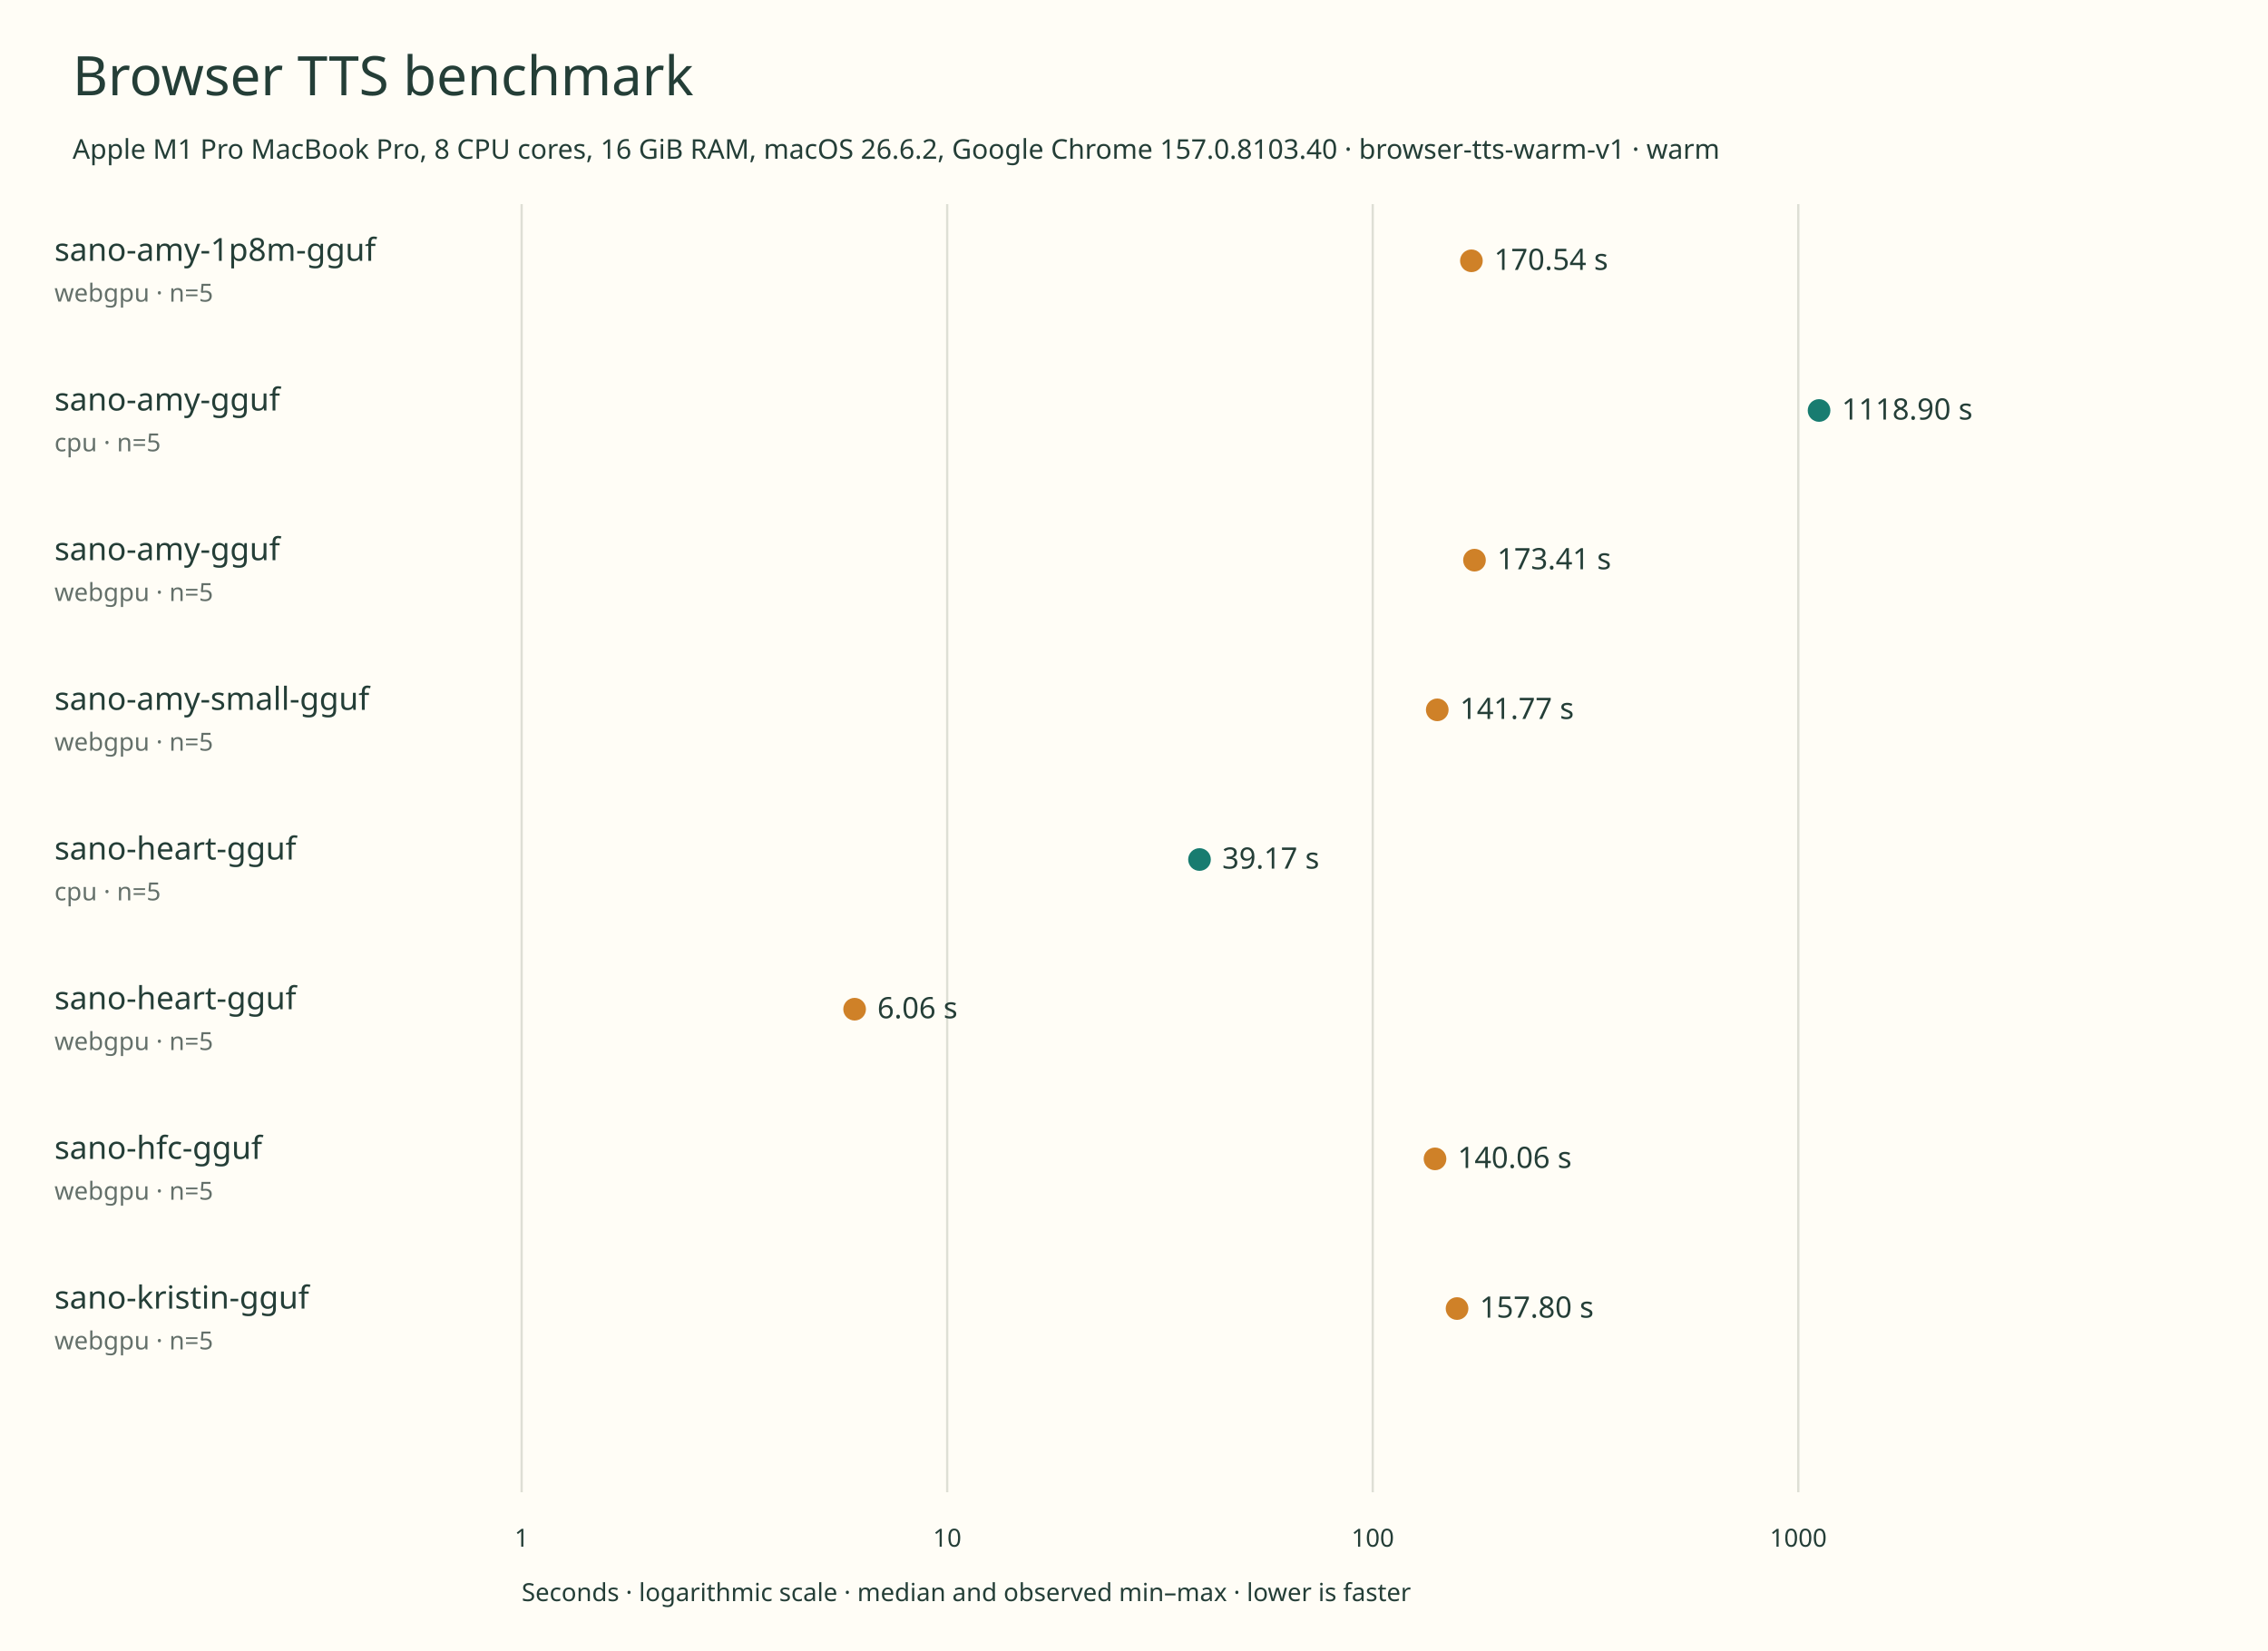
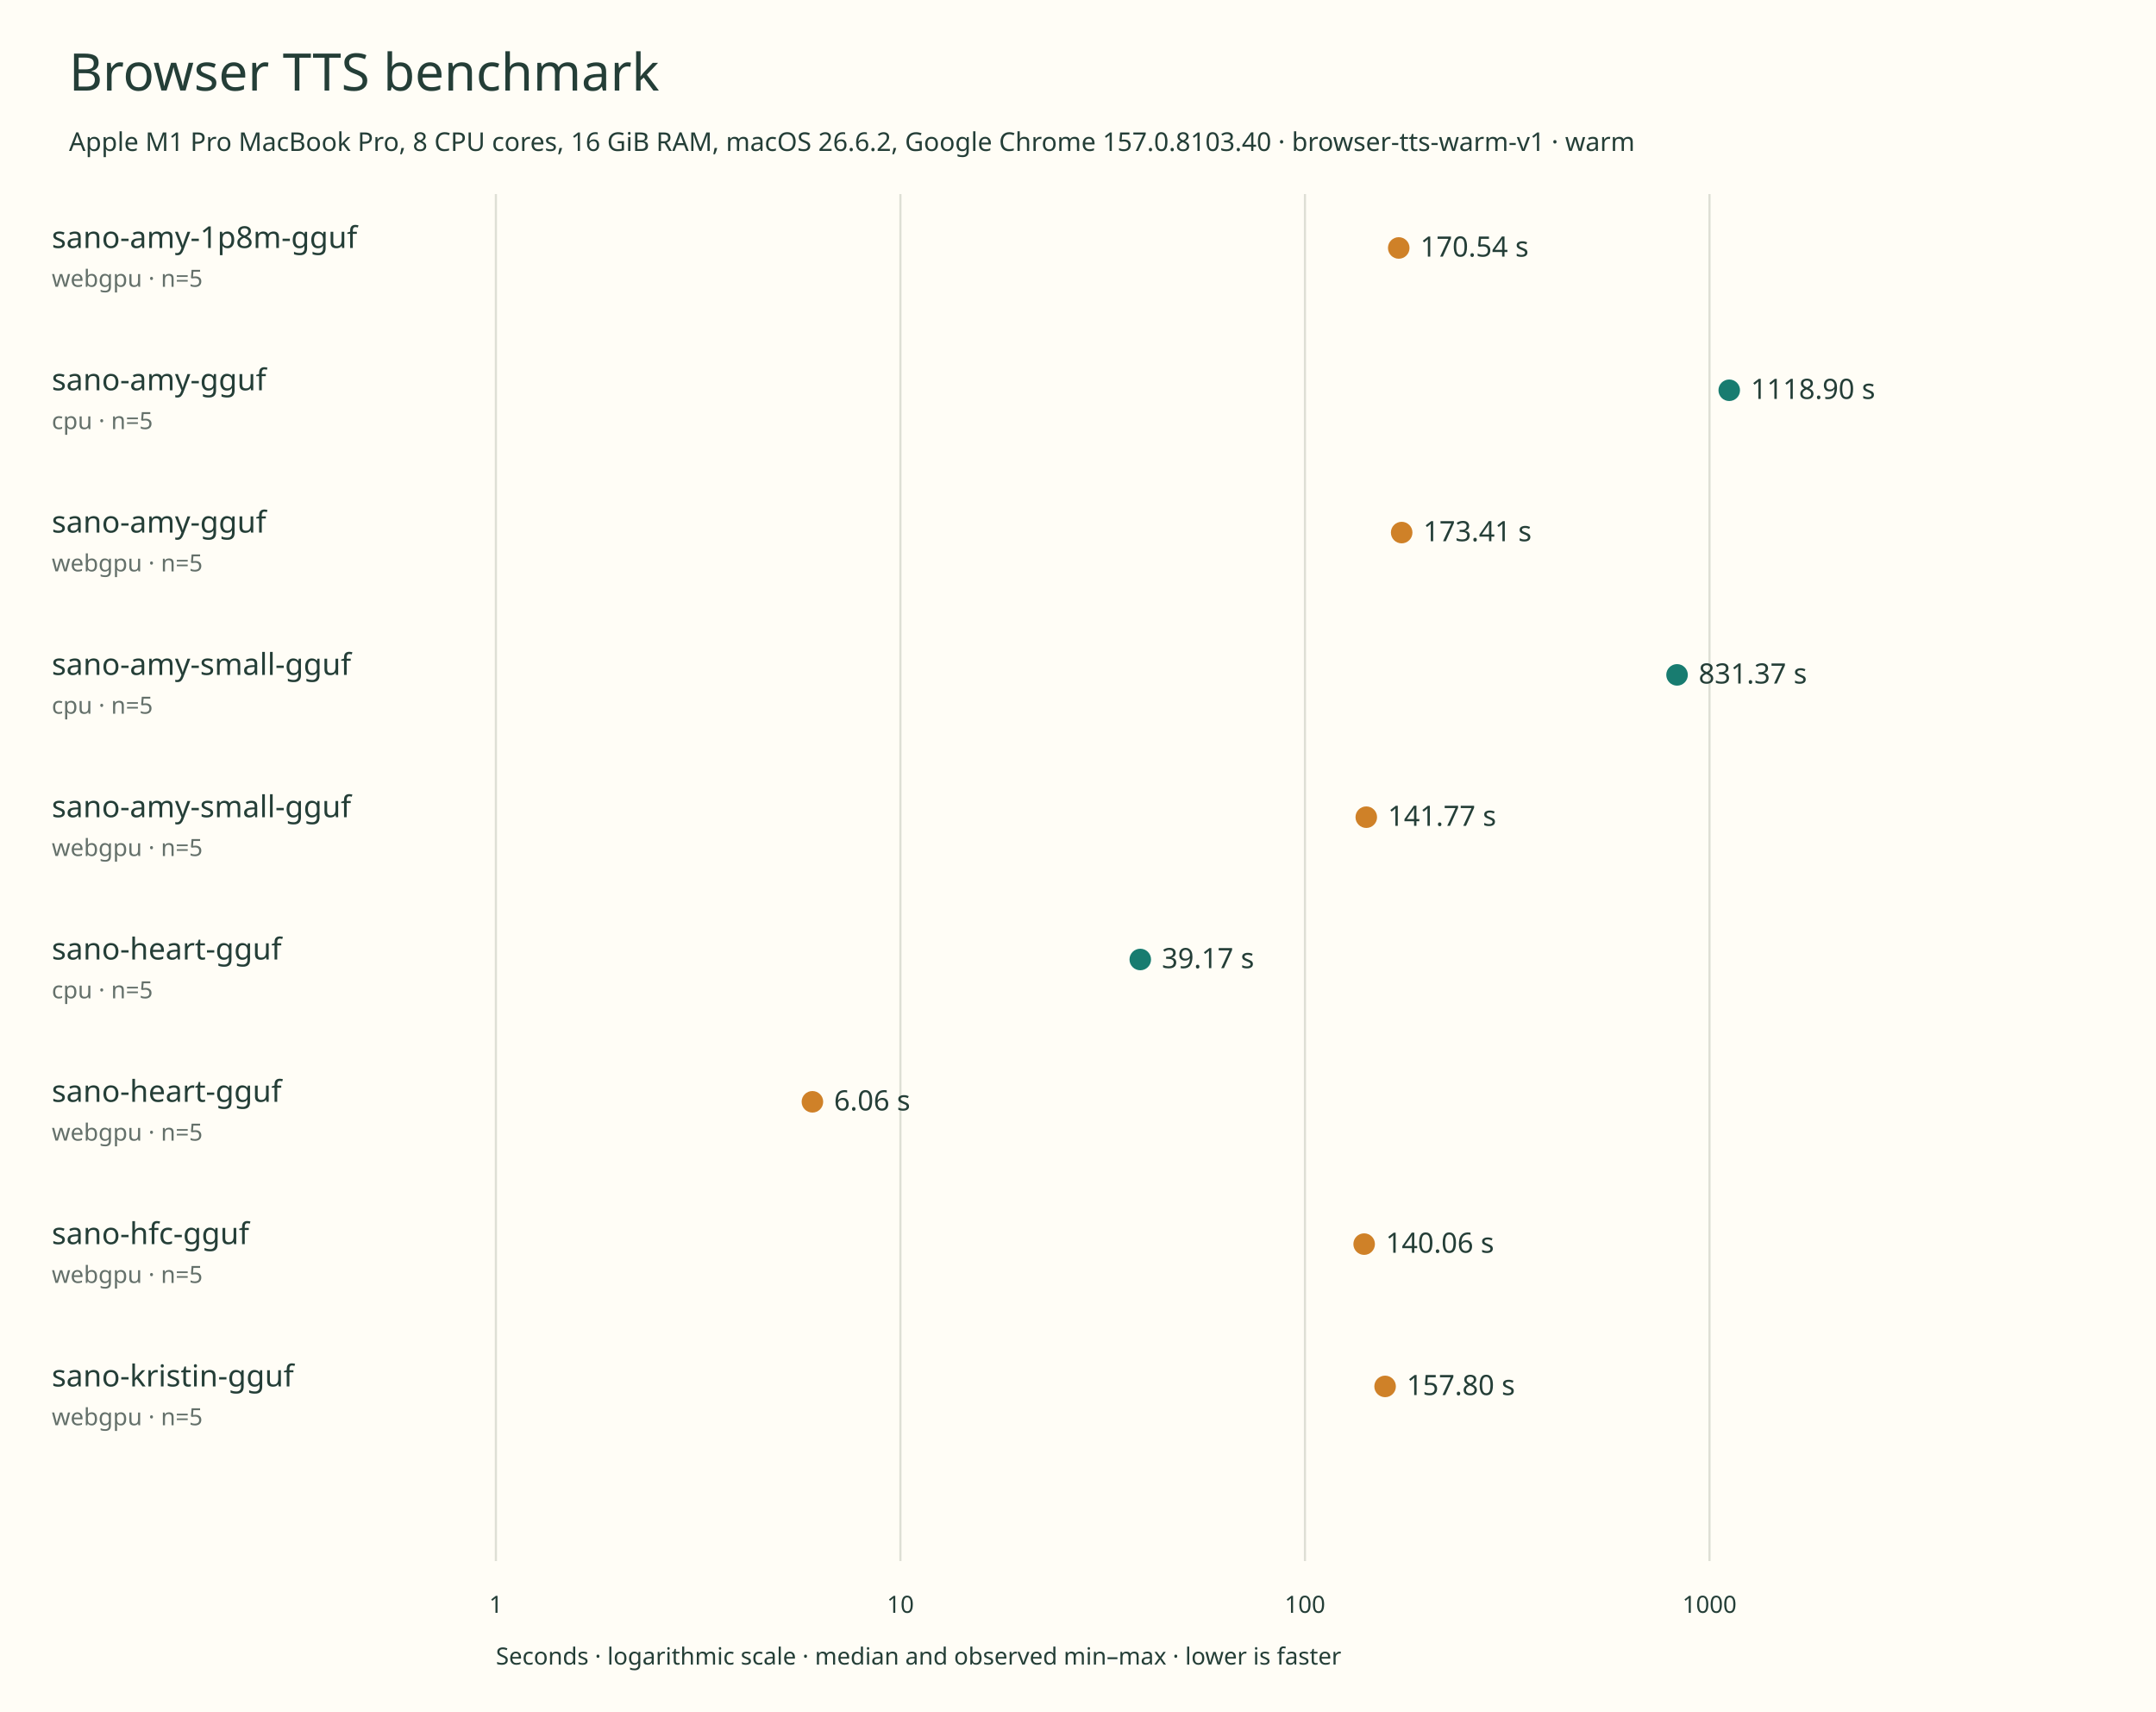
- <svg xmlns="http://www.w3.org/2000/svg" width="1000" height="728" viewBox="0 0 1000 728" role="img" aria-labelledby="title desc">
+ <svg xmlns="http://www.w3.org/2000/svg" width="1000" height="794" viewBox="0 0 1000 794" role="img" aria-labelledby="title desc">
  <rect width="100%" height="100%" fill="#fffdf6" />
  <g font-family="system-ui,sans-serif" fill="#243e37">
    <text x="32" y="42" font-size="24">Browser TTS benchmark</text>
    <text x="32" y="70" font-size="12">Apple M1 Pro MacBook Pro, 8 CPU cores, 16 GiB RAM, macOS 26.6.2, Google Chrome 157.0.8103.40 · browser-tts-warm-v1 · warm</text>
-     <path d="M230 90V658" stroke="#dedfd5" />
-     <text x="230" y="682" text-anchor="middle" font-size="11">1</text>
-     <path d="M417.634 90V658" stroke="#dedfd5" />
-     <text x="417.634" y="682" text-anchor="middle" font-size="11">10</text>
-     <path d="M605.269 90V658" stroke="#dedfd5" />
-     <text x="605.269" y="682" text-anchor="middle" font-size="11">100</text>
-     <path d="M792.903 90V658" stroke="#dedfd5" />
-     <text x="792.903" y="682" text-anchor="middle" font-size="11">1000</text>
+     <path d="M230 90V724" stroke="#dedfd5" />
+     <text x="230" y="748" text-anchor="middle" font-size="11">1</text>
+     <path d="M417.634 90V724" stroke="#dedfd5" />
+     <text x="417.634" y="748" text-anchor="middle" font-size="11">10</text>
+     <path d="M605.269 90V724" stroke="#dedfd5" />
+     <text x="605.269" y="748" text-anchor="middle" font-size="11">100</text>
+     <path d="M792.903 90V724" stroke="#dedfd5" />
+     <text x="792.903" y="748" text-anchor="middle" font-size="11">1000</text>
    <text x="24" y="115" font-size="14">sano-amy-1p8m-gguf</text>
    <text x="24" y="133" font-size="11" fill="#64706a">webgpu · n=5</text>
    <path d="M648.497 115H650.573" stroke="#243e37" stroke-width="2" />
    <circle cx="648.768" cy="115" r="5" fill="#cf8128" />
    <text x="658.768" y="119" font-size="13">170.54 s</text>
    <text x="24" y="181" font-size="14">sano-amy-gguf</text>
    <text x="24" y="199" font-size="11" fill="#64706a">cpu · n=5</text>
    <path d="M801.984 181H802.102" stroke="#243e37" stroke-width="2" />
    <circle cx="802.058" cy="181" r="5" fill="#187c70" />
    <text x="812.058" y="185" font-size="13">1118.90 s</text>
    <text x="24" y="247" font-size="14">sano-amy-gguf</text>
    <text x="24" y="265" font-size="11" fill="#64706a">webgpu · n=5</text>
    <path d="M649.954 247H650.304" stroke="#243e37" stroke-width="2" />
    <circle cx="650.126" cy="247" r="5" fill="#cf8128" />
    <text x="660.126" y="251" font-size="13">173.41 s</text>
    <text x="24" y="313" font-size="14">sano-amy-small-gguf</text>
-     <text x="24" y="331" font-size="11" fill="#64706a">webgpu · n=5</text>
-     <path d="M633.607 313H634.152" stroke="#243e37" stroke-width="2" />
-     <circle cx="633.711" cy="313" r="5" fill="#cf8128" />
-     <text x="643.711" y="317" font-size="13">141.77 s</text>
-     <text x="24" y="379" font-size="14">sano-heart-gguf</text>
-     <text x="24" y="397" font-size="11" fill="#64706a">cpu · n=5</text>
-     <path d="M528.713 379H529.28" stroke="#243e37" stroke-width="2" />
-     <circle cx="528.883" cy="379" r="5" fill="#187c70" />
-     <text x="538.883" y="383" font-size="13">39.17 s</text>
+     <text x="24" y="331" font-size="11" fill="#64706a">cpu · n=5</text>
+     <path d="M777.848 313H777.9" stroke="#243e37" stroke-width="2" />
+     <circle cx="777.854" cy="313" r="5" fill="#187c70" />
+     <text x="787.854" y="317" font-size="13">831.37 s</text>
+     <text x="24" y="379" font-size="14">sano-amy-small-gguf</text>
+     <text x="24" y="397" font-size="11" fill="#64706a">webgpu · n=5</text>
+     <path d="M633.607 379H634.152" stroke="#243e37" stroke-width="2" />
+     <circle cx="633.711" cy="379" r="5" fill="#cf8128" />
+     <text x="643.711" y="383" font-size="13">141.77 s</text>
    <text x="24" y="445" font-size="14">sano-heart-gguf</text>
-     <text x="24" y="463" font-size="11" fill="#64706a">webgpu · n=5</text>
-     <path d="M376.412 445H377.691" stroke="#243e37" stroke-width="2" />
-     <circle cx="376.815" cy="445" r="5" fill="#cf8128" />
-     <text x="386.815" y="449" font-size="13">6.06 s</text>
-     <text x="24" y="511" font-size="14">sano-hfc-gguf</text>
+     <text x="24" y="463" font-size="11" fill="#64706a">cpu · n=5</text>
+     <path d="M528.713 445H529.28" stroke="#243e37" stroke-width="2" />
+     <circle cx="528.883" cy="445" r="5" fill="#187c70" />
+     <text x="538.883" y="449" font-size="13">39.17 s</text>
+     <text x="24" y="511" font-size="14">sano-heart-gguf</text>
    <text x="24" y="529" font-size="11" fill="#64706a">webgpu · n=5</text>
-     <path d="M632.175 511H633.02" stroke="#243e37" stroke-width="2" />
-     <circle cx="632.724" cy="511" r="5" fill="#cf8128" />
-     <text x="642.724" y="515" font-size="13">140.06 s</text>
-     <text x="24" y="577" font-size="14">sano-kristin-gguf</text>
+     <path d="M376.412 511H377.691" stroke="#243e37" stroke-width="2" />
+     <circle cx="376.815" cy="511" r="5" fill="#cf8128" />
+     <text x="386.815" y="515" font-size="13">6.06 s</text>
+     <text x="24" y="577" font-size="14">sano-hfc-gguf</text>
    <text x="24" y="595" font-size="11" fill="#64706a">webgpu · n=5</text>
-     <path d="M641.528 577H643.265" stroke="#243e37" stroke-width="2" />
-     <circle cx="642.439" cy="577" r="5" fill="#cf8128" />
-     <text x="652.439" y="581" font-size="13">157.80 s</text>
-     <text x="230" y="706" font-size="11">Seconds · logarithmic scale · median and observed min–max · lower is faster</text>
+     <path d="M632.175 577H633.02" stroke="#243e37" stroke-width="2" />
+     <circle cx="632.724" cy="577" r="5" fill="#cf8128" />
+     <text x="642.724" y="581" font-size="13">140.06 s</text>
+     <text x="24" y="643" font-size="14">sano-kristin-gguf</text>
+     <text x="24" y="661" font-size="11" fill="#64706a">webgpu · n=5</text>
+     <path d="M641.528 643H643.265" stroke="#243e37" stroke-width="2" />
+     <circle cx="642.439" cy="643" r="5" fill="#cf8128" />
+     <text x="652.439" y="647" font-size="13">157.80 s</text>
+     <text x="230" y="772" font-size="11">Seconds · logarithmic scale · median and observed min–max · lower is faster</text>
  </g>
</svg>
